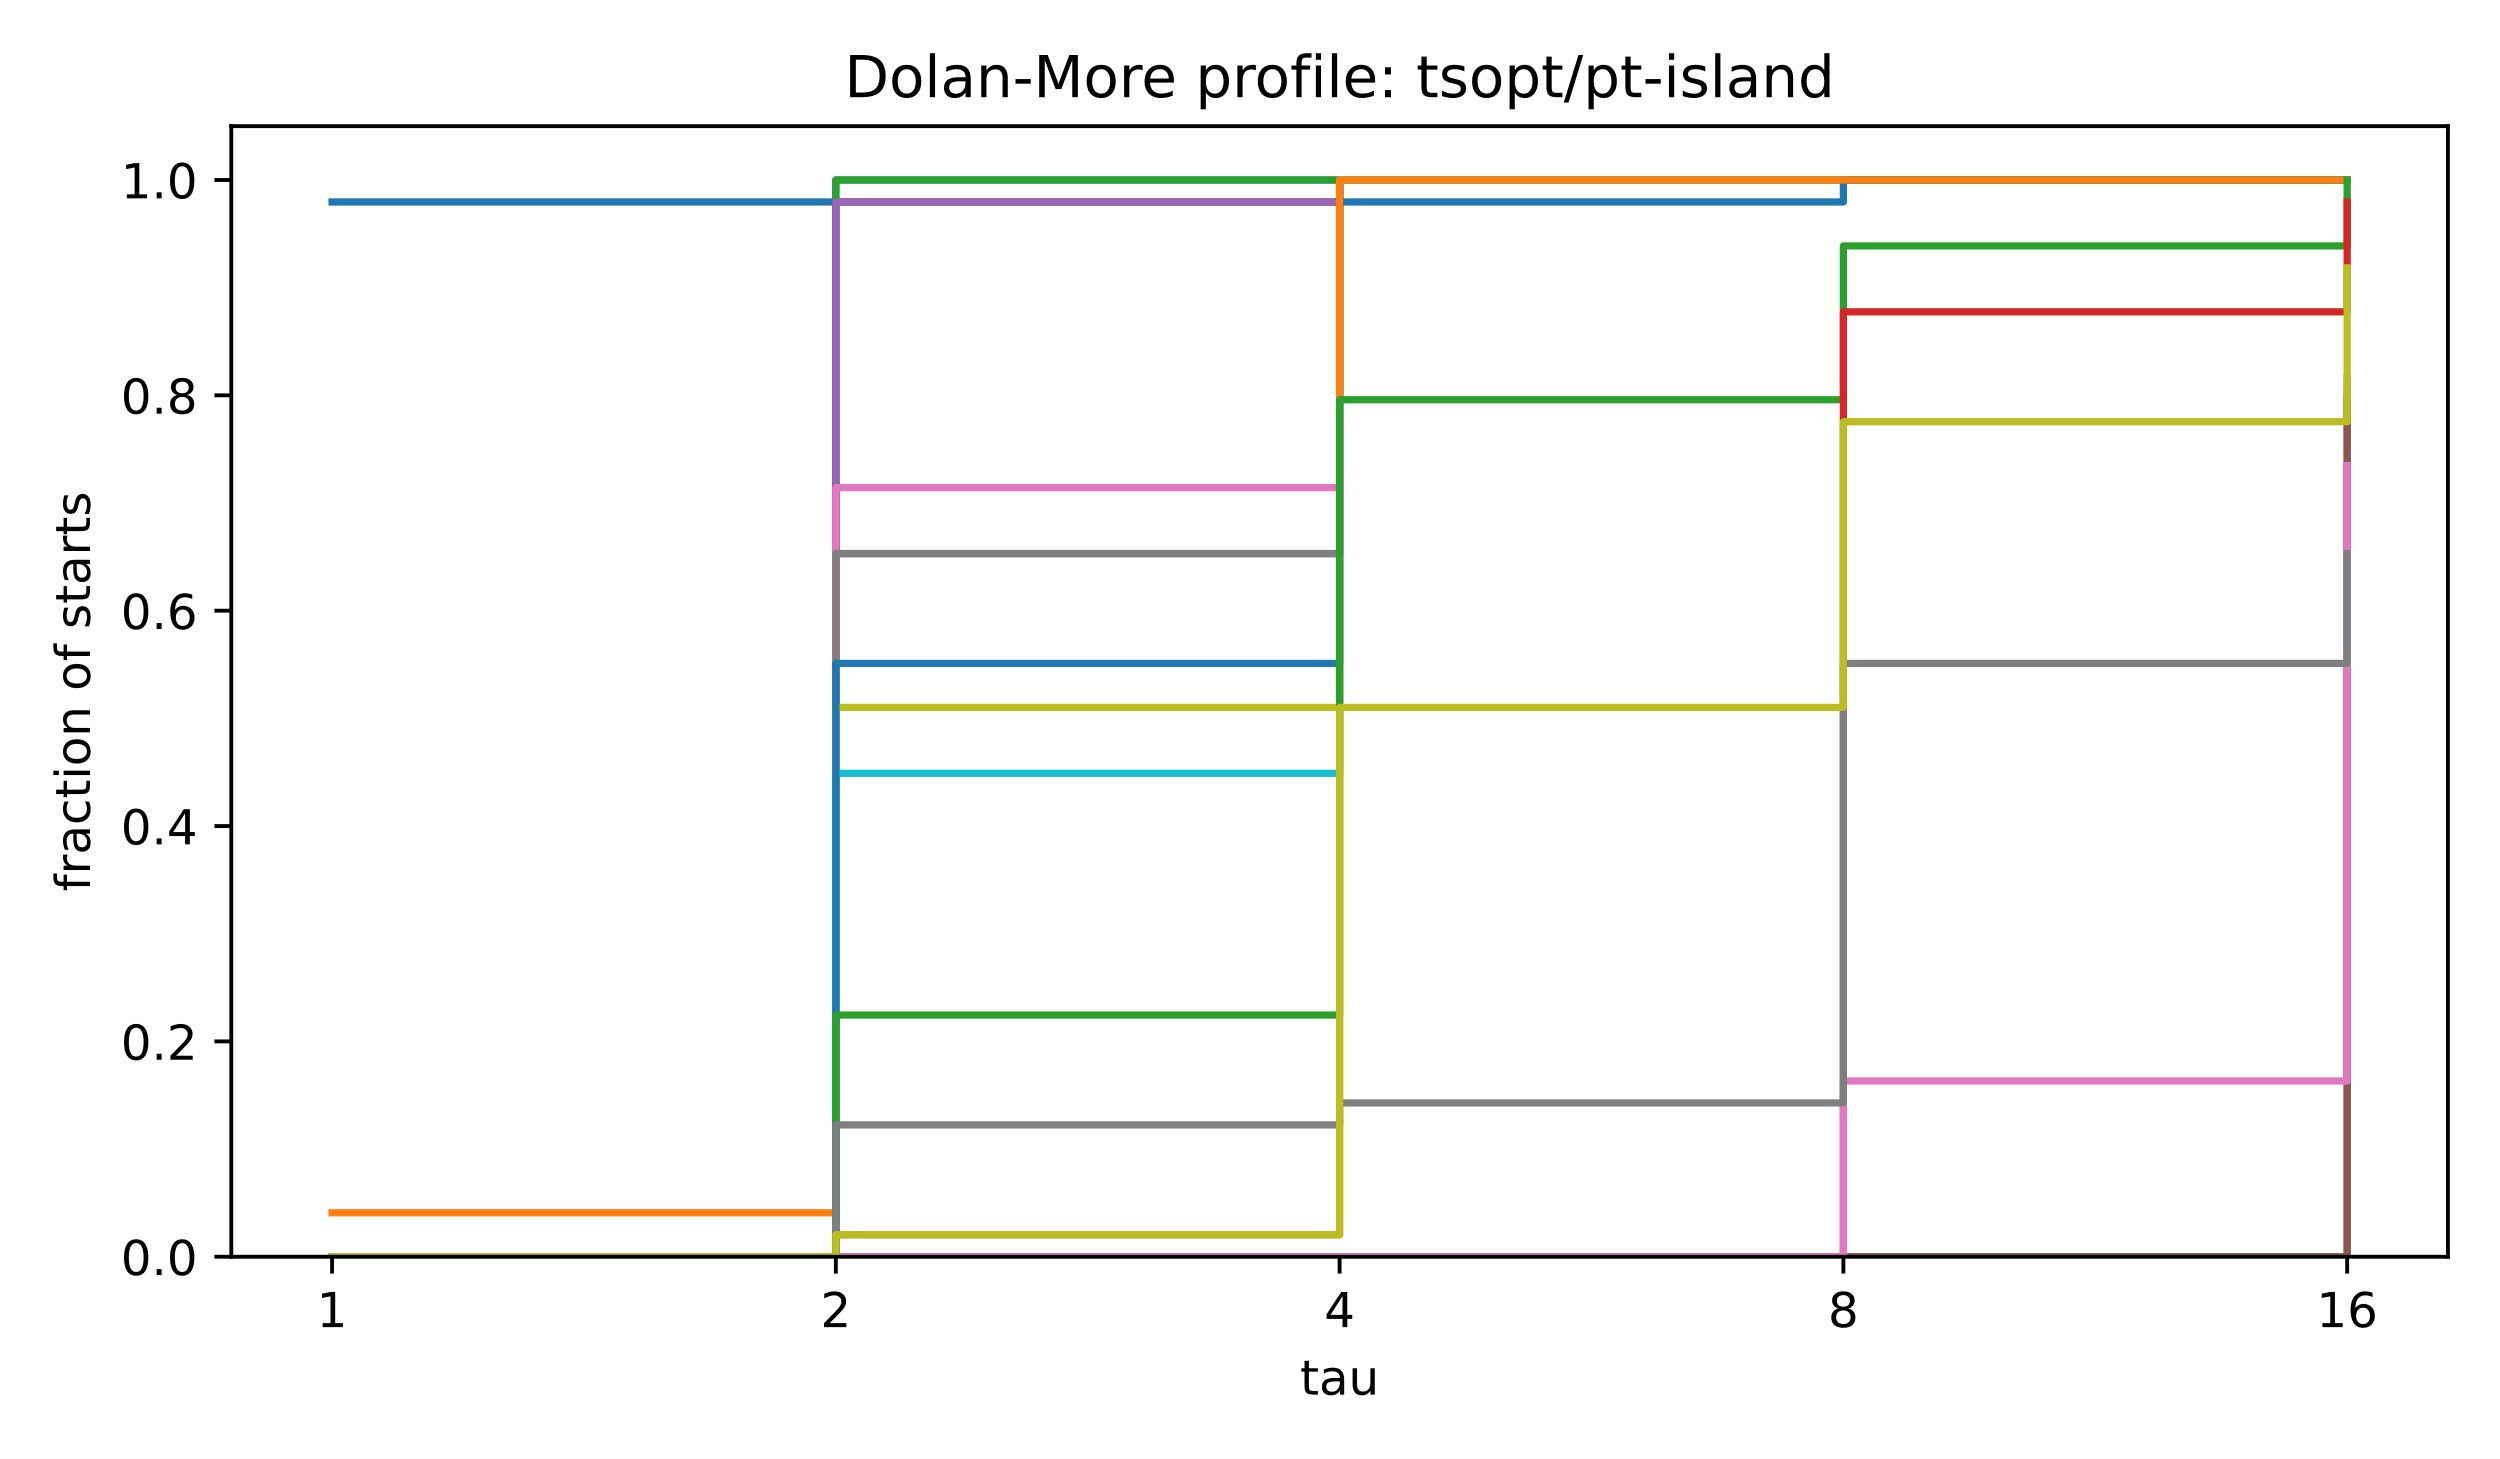
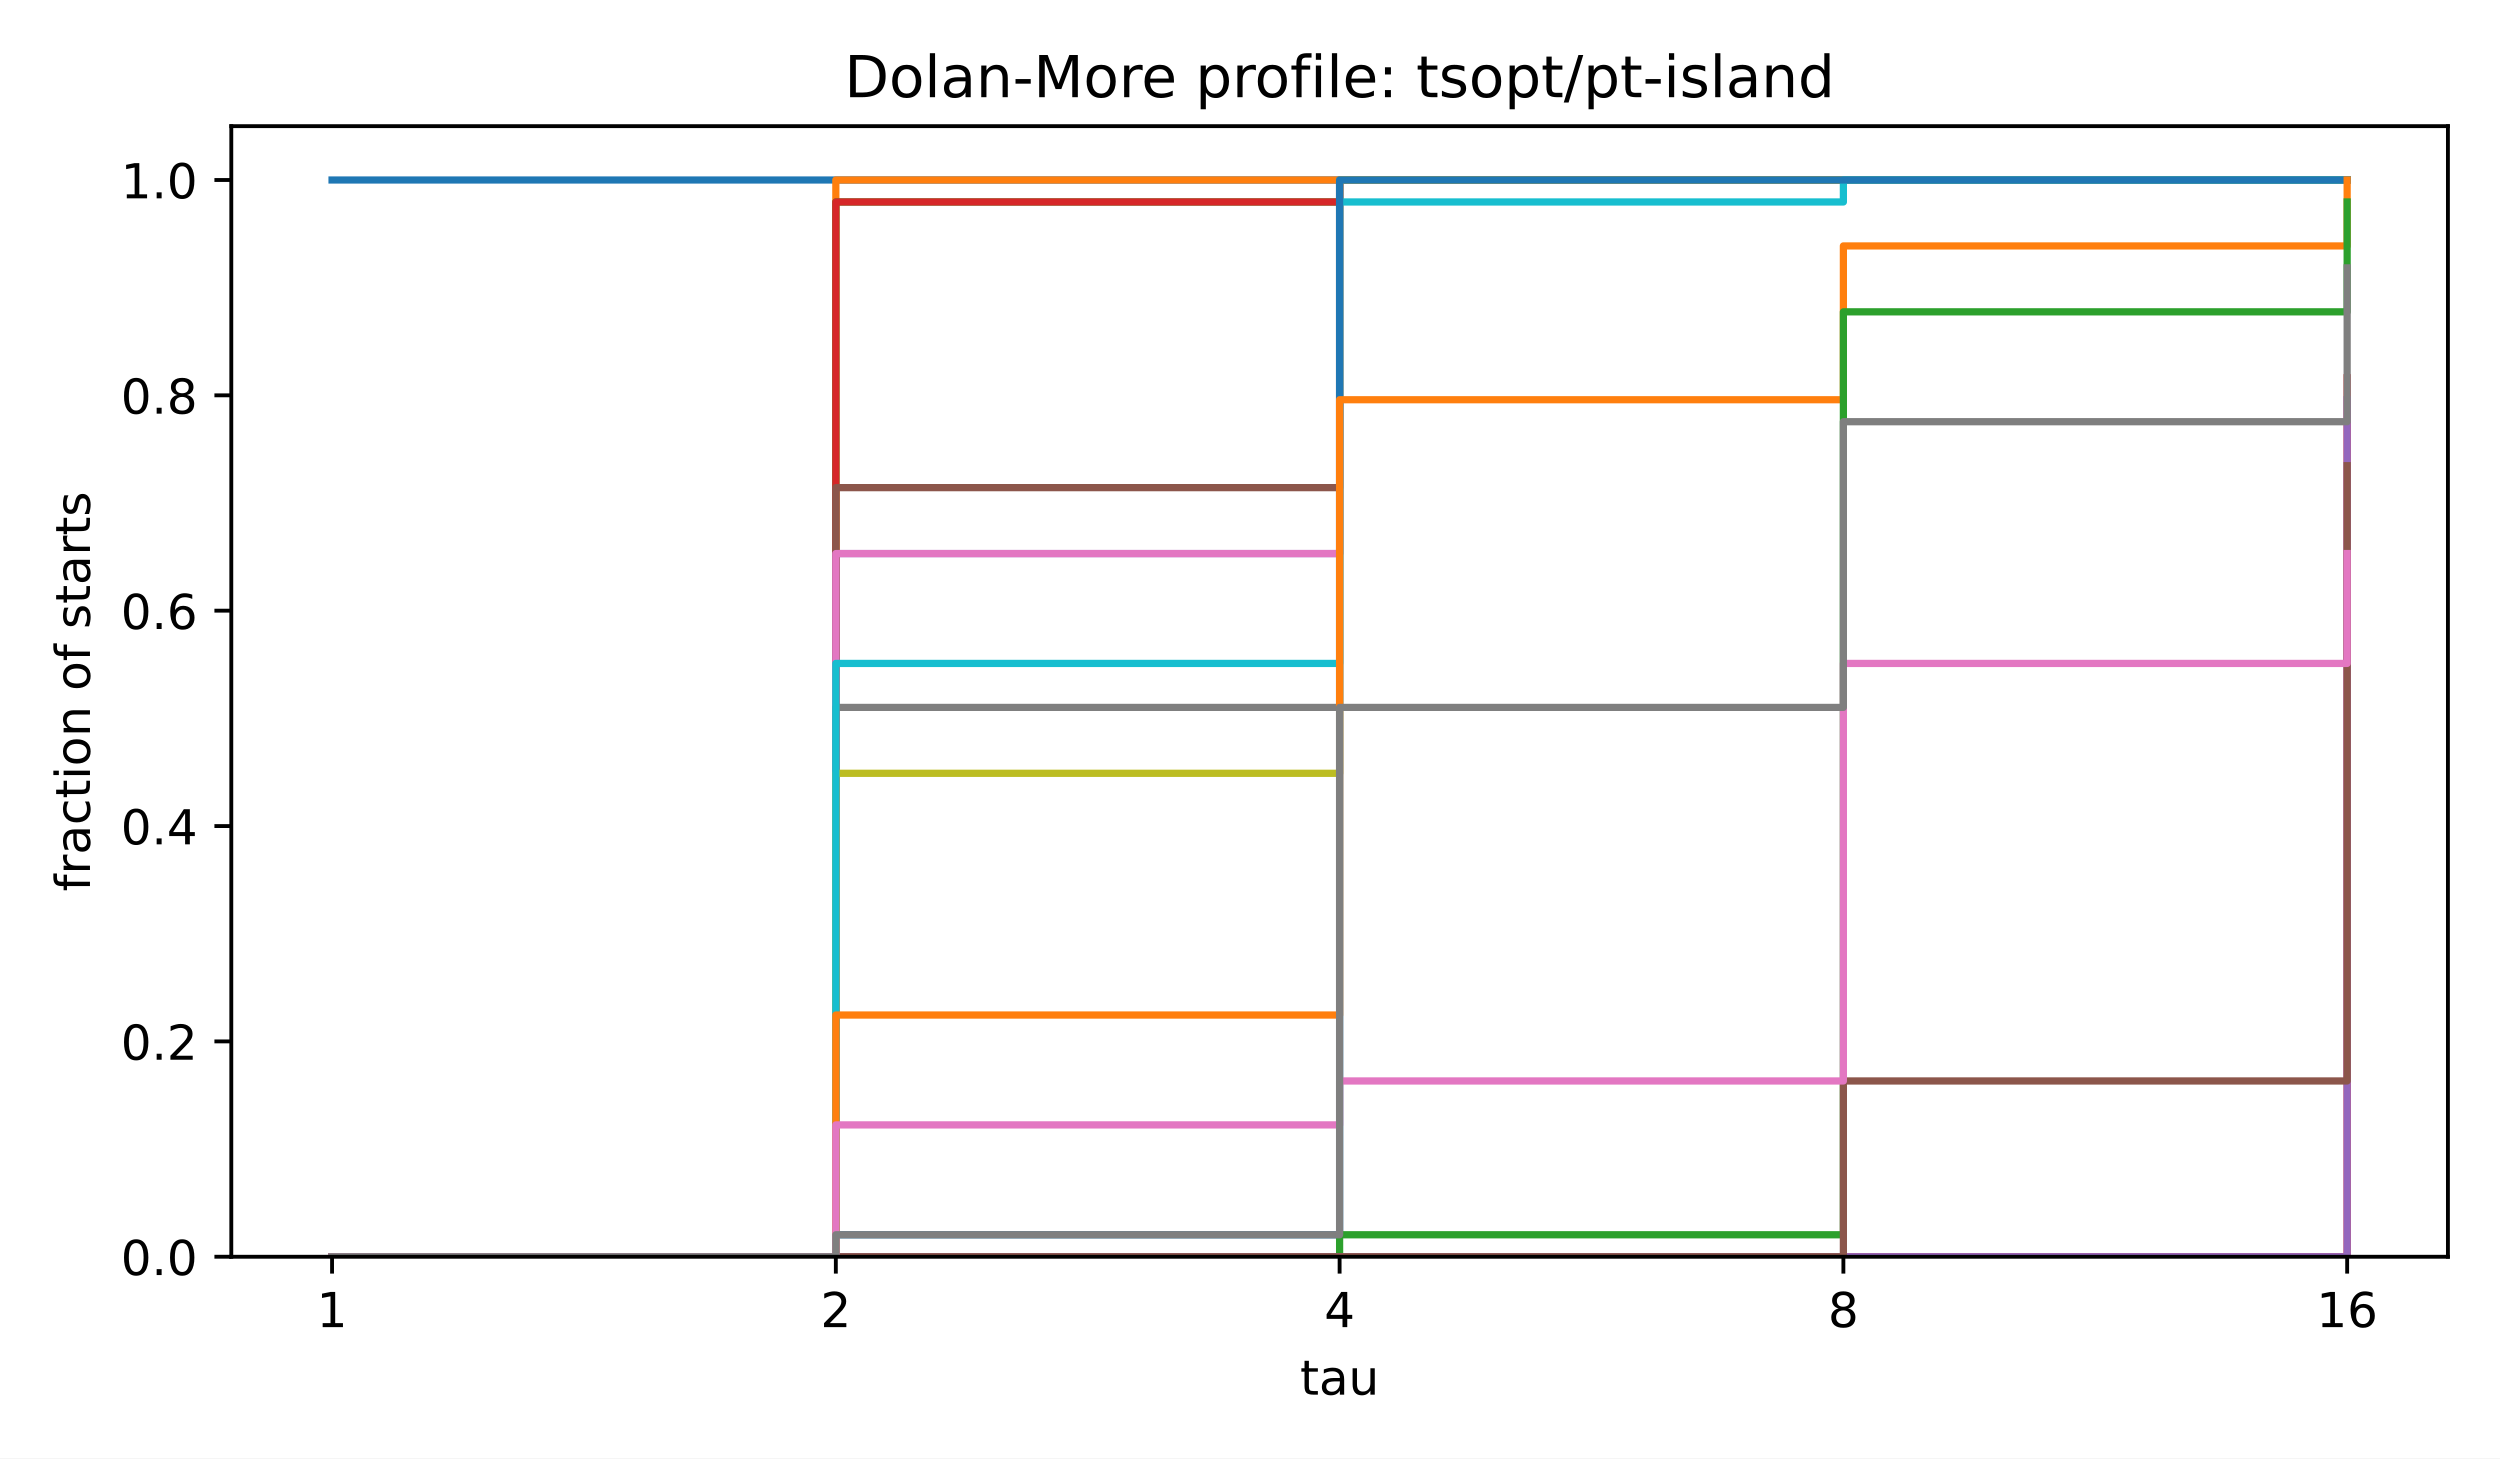
<svg xmlns="http://www.w3.org/2000/svg" xmlns:xlink="http://www.w3.org/1999/xlink" width="518.4pt" height="302.4pt" viewBox="0 0 518.4 302.4" version="1.1">
  <defs>
    <style type="text/css">*{stroke-linejoin: round; stroke-linecap: butt}</style>
  </defs>
  <g id="figure_1">
    <g id="patch_1">
      <path d="M 0 302.4  L 518.4 302.4  L 518.4 0  L 0 0  z " style="fill: #ffffff" />
    </g>
    <g id="axes_1">
      <g id="patch_2">
        <path d="M 47.962 260.6  L 507.6 260.6  L 507.6 26.16  L 47.962 26.16  z " style="fill: #ffffff" />
      </g>
      <g id="matplotlib.axis_1">
        <g id="xtick_1">
          <g id="line2d_1">
            <defs>
              <path id="m8ea4d47d77" d="M 0 0  L 0 3.5  " style="stroke: #000000; stroke-width: 0.8" />
            </defs>
            <g>
              <use xlink:href="#m8ea4d47d77" x="68.855" y="260.6" style="stroke: #000000; stroke-width: 0.8" />
            </g>
          </g>
          <g id="text_1">
            <text style="font-size: 10px; font-family: 'DejaVu Sans', 'Bitstream Vera Sans', 'Computer Modern Sans Serif', 'Lucida Grande', 'Verdana', 'Geneva', 'Lucid', 'Arial', 'Helvetica', 'Avant Garde', sans-serif; text-anchor: middle" x="68.855" y="275.198" transform="rotate(-0 68.85496 275.1977)">1</text>
          </g>
        </g>
        <g id="xtick_2">
          <g id="line2d_2">
            <g>
              <use xlink:href="#m8ea4d47d77" x="173.318" y="260.6" style="stroke: #000000; stroke-width: 0.8" />
            </g>
          </g>
          <g id="text_2">
            <text style="font-size: 10px; font-family: 'DejaVu Sans', 'Bitstream Vera Sans', 'Computer Modern Sans Serif', 'Lucida Grande', 'Verdana', 'Geneva', 'Lucid', 'Arial', 'Helvetica', 'Avant Garde', sans-serif; text-anchor: middle" x="173.318" y="275.198" transform="rotate(-0 173.3181 275.1977)">2</text>
          </g>
        </g>
        <g id="xtick_3">
          <g id="line2d_3">
            <g>
              <use xlink:href="#m8ea4d47d77" x="277.781" y="260.6" style="stroke: #000000; stroke-width: 0.8" />
            </g>
          </g>
          <g id="text_3">
            <text style="font-size: 10px; font-family: 'DejaVu Sans', 'Bitstream Vera Sans', 'Computer Modern Sans Serif', 'Lucida Grande', 'Verdana', 'Geneva', 'Lucid', 'Arial', 'Helvetica', 'Avant Garde', sans-serif; text-anchor: middle" x="277.781" y="275.198" transform="rotate(-0 277.7812 275.1977)">4</text>
          </g>
        </g>
        <g id="xtick_4">
          <g id="line2d_4">
            <g>
              <use xlink:href="#m8ea4d47d77" x="382.244" y="260.6" style="stroke: #000000; stroke-width: 0.8" />
            </g>
          </g>
          <g id="text_4">
            <text style="font-size: 10px; font-family: 'DejaVu Sans', 'Bitstream Vera Sans', 'Computer Modern Sans Serif', 'Lucida Grande', 'Verdana', 'Geneva', 'Lucid', 'Arial', 'Helvetica', 'Avant Garde', sans-serif; text-anchor: middle" x="382.244" y="275.198" transform="rotate(-0 382.2443 275.1977)">8</text>
          </g>
        </g>
        <g id="xtick_5">
          <g id="line2d_5">
            <g>
              <use xlink:href="#m8ea4d47d77" x="486.707" y="260.6" style="stroke: #000000; stroke-width: 0.8" />
            </g>
          </g>
          <g id="text_5">
            <text style="font-size: 10px; font-family: 'DejaVu Sans', 'Bitstream Vera Sans', 'Computer Modern Sans Serif', 'Lucida Grande', 'Verdana', 'Geneva', 'Lucid', 'Arial', 'Helvetica', 'Avant Garde', sans-serif; text-anchor: middle" x="486.707" y="275.198" transform="rotate(-0 486.7074 275.1977)">16</text>
          </g>
        </g>
        <g id="text_6">
          <text style="font-size: 10px; font-family: 'DejaVu Sans', 'Bitstream Vera Sans', 'Computer Modern Sans Serif', 'Lucida Grande', 'Verdana', 'Geneva', 'Lucid', 'Arial', 'Helvetica', 'Avant Garde', sans-serif; text-anchor: middle" x="277.781" y="289.198" transform="rotate(-0 277.7812 289.1977)">tau</text>
        </g>
      </g>
      <g id="matplotlib.axis_2">
        <g id="ytick_1">
          <g id="line2d_6">
            <defs>
              <path id="md659df78fa" d="M 0 0  L -3.5 0  " style="stroke: #000000; stroke-width: 0.8" />
            </defs>
            <g>
              <use xlink:href="#md659df78fa" x="47.962" y="260.6" style="stroke: #000000; stroke-width: 0.8" />
            </g>
          </g>
          <g id="text_7">
            <text style="font-size: 10px; font-family: 'DejaVu Sans', 'Bitstream Vera Sans', 'Computer Modern Sans Serif', 'Lucida Grande', 'Verdana', 'Geneva', 'Lucid', 'Arial', 'Helvetica', 'Avant Garde', sans-serif; text-anchor: end" x="40.962" y="264.399" transform="rotate(-0 40.96234 264.3988)">0.0</text>
          </g>
        </g>
        <g id="ytick_2">
          <g id="line2d_7">
            <g>
              <use xlink:href="#md659df78fa" x="47.962" y="215.945" style="stroke: #000000; stroke-width: 0.8" />
            </g>
          </g>
          <g id="text_8">
            <text style="font-size: 10px; font-family: 'DejaVu Sans', 'Bitstream Vera Sans', 'Computer Modern Sans Serif', 'Lucida Grande', 'Verdana', 'Geneva', 'Lucid', 'Arial', 'Helvetica', 'Avant Garde', sans-serif; text-anchor: end" x="40.962" y="219.744" transform="rotate(-0 40.96234 219.7436)">0.2</text>
          </g>
        </g>
        <g id="ytick_3">
          <g id="line2d_8">
            <g>
              <use xlink:href="#md659df78fa" x="47.962" y="171.29" style="stroke: #000000; stroke-width: 0.8" />
            </g>
          </g>
          <g id="text_9">
            <text style="font-size: 10px; font-family: 'DejaVu Sans', 'Bitstream Vera Sans', 'Computer Modern Sans Serif', 'Lucida Grande', 'Verdana', 'Geneva', 'Lucid', 'Arial', 'Helvetica', 'Avant Garde', sans-serif; text-anchor: end" x="40.962" y="175.088" transform="rotate(-0 40.96234 175.0884)">0.4</text>
          </g>
        </g>
        <g id="ytick_4">
          <g id="line2d_9">
            <g>
              <use xlink:href="#md659df78fa" x="47.962" y="126.634" style="stroke: #000000; stroke-width: 0.8" />
            </g>
          </g>
          <g id="text_10">
            <text style="font-size: 10px; font-family: 'DejaVu Sans', 'Bitstream Vera Sans', 'Computer Modern Sans Serif', 'Lucida Grande', 'Verdana', 'Geneva', 'Lucid', 'Arial', 'Helvetica', 'Avant Garde', sans-serif; text-anchor: end" x="40.962" y="130.433" transform="rotate(-0 40.96234 130.4331)">0.6</text>
          </g>
        </g>
        <g id="ytick_5">
          <g id="line2d_10">
            <g>
              <use xlink:href="#md659df78fa" x="47.962" y="81.979" style="stroke: #000000; stroke-width: 0.8" />
            </g>
          </g>
          <g id="text_11">
            <text style="font-size: 10px; font-family: 'DejaVu Sans', 'Bitstream Vera Sans', 'Computer Modern Sans Serif', 'Lucida Grande', 'Verdana', 'Geneva', 'Lucid', 'Arial', 'Helvetica', 'Avant Garde', sans-serif; text-anchor: end" x="40.962" y="85.778" transform="rotate(-0 40.96234 85.77788)">0.8</text>
          </g>
        </g>
        <g id="ytick_6">
          <g id="line2d_11">
            <g>
              <use xlink:href="#md659df78fa" x="47.962" y="37.324" style="stroke: #000000; stroke-width: 0.8" />
            </g>
          </g>
          <g id="text_12">
            <text style="font-size: 10px; font-family: 'DejaVu Sans', 'Bitstream Vera Sans', 'Computer Modern Sans Serif', 'Lucida Grande', 'Verdana', 'Geneva', 'Lucid', 'Arial', 'Helvetica', 'Avant Garde', sans-serif; text-anchor: end" x="40.962" y="41.123" transform="rotate(-0 40.96234 41.12264)">1.0</text>
          </g>
        </g>
        <g id="text_13">
          <text style="font-size: 10px; font-family: 'DejaVu Sans', 'Bitstream Vera Sans', 'Computer Modern Sans Serif', 'Lucida Grande', 'Verdana', 'Geneva', 'Lucid', 'Arial', 'Helvetica', 'Avant Garde', sans-serif; text-anchor: middle" x="18.657" y="143.38" transform="rotate(-90 18.65687 143.38)">fraction of starts</text>
        </g>
      </g>
      <g id="line2d_12">
-         <path d="M 68.855 41.88  L 173.318 41.88  L 173.318 37.324  L 277.781 37.324  L 277.781 37.324  L 382.244 37.324  L 382.244 37.324  L 486.707 37.324  L 486.707 37.324  " clip-path="url(#p4e380cea4b)" style="fill: none; stroke: #1f77b4; stroke-width: 1.5; stroke-linecap: square" />
+         <path d="M 68.855 37.324  L 173.318 37.324  L 173.318 37.324  L 277.781 37.324  L 277.781 37.324  L 382.244 37.324  L 382.244 37.324  L 486.707 37.324  L 486.707 37.324  " clip-path="url(#p4e380cea4b)" style="fill: none; stroke: #1f77b4; stroke-width: 1.5; stroke-linecap: square" />
      </g>
      <g id="line2d_13">
-         <path d="M 68.855 251.487  L 173.318 251.487  L 173.318 41.88  L 277.781 41.88  L 277.781 37.324  L 382.244 37.324  L 382.244 37.324  L 486.707 37.324  L 486.707 37.324  " clip-path="url(#p4e380cea4b)" style="fill: none; stroke: #ff7f0e; stroke-width: 1.5; stroke-linecap: square" />
+         <path d="M 68.855 260.6  L 173.318 260.6  L 173.318 37.324  L 277.781 37.324  L 277.781 37.324  L 382.244 37.324  L 382.244 37.324  L 486.707 37.324  L 486.707 37.324  " clip-path="url(#p4e380cea4b)" style="fill: none; stroke: #ff7f0e; stroke-width: 1.5; stroke-linecap: square" />
      </g>
      <g id="line2d_14">
-         <path d="M 68.855 260.6  L 173.318 260.6  L 173.318 37.324  L 277.781 37.324  L 277.781 37.324  L 382.244 37.324  L 382.244 37.324  L 486.707 37.324  L 486.707 37.324  " clip-path="url(#p4e380cea4b)" style="fill: none; stroke: #2ca02c; stroke-width: 1.5; stroke-linecap: square" />
+         <path d="M 68.855 260.6  L 173.318 260.6  L 173.318 41.88  L 277.781 41.88  L 277.781 37.324  L 382.244 37.324  L 382.244 37.324  L 486.707 37.324  L 486.707 37.324  " clip-path="url(#p4e380cea4b)" style="fill: none; stroke: #2ca02c; stroke-width: 1.5; stroke-linecap: square" />
      </g>
      <g id="line2d_15">
        <path d="M 68.855 260.6  L 173.318 260.6  L 173.318 41.88  L 277.781 41.88  L 277.781 37.324  L 382.244 37.324  L 382.244 37.324  L 486.707 37.324  L 486.707 37.324  " clip-path="url(#p4e380cea4b)" style="fill: none; stroke: #d62728; stroke-width: 1.5; stroke-linecap: square" />
      </g>
      <g id="line2d_16">
-         <path d="M 68.855 260.6  L 173.318 260.6  L 173.318 41.88  L 277.781 41.88  L 277.781 37.324  L 382.244 37.324  L 382.244 37.324  L 486.707 37.324  L 486.707 37.324  " clip-path="url(#p4e380cea4b)" style="fill: none; stroke: #9467bd; stroke-width: 1.5; stroke-linecap: square" />
+         <path d="M 68.855 260.6  L 173.318 260.6  L 173.318 114.787  L 277.781 114.787  L 277.781 37.324  L 382.244 37.324  L 382.244 37.324  L 486.707 37.324  L 486.707 37.324  " clip-path="url(#p4e380cea4b)" style="fill: none; stroke: #9467bd; stroke-width: 1.5; stroke-linecap: square" />
      </g>
      <g id="line2d_17">
-         <path d="M 68.855 260.6  L 173.318 260.6  L 173.318 114.787  L 277.781 114.787  L 277.781 37.324  L 382.244 37.324  L 382.244 37.324  L 486.707 37.324  L 486.707 37.324  " clip-path="url(#p4e380cea4b)" style="fill: none; stroke: #8c564b; stroke-width: 1.5; stroke-linecap: square" />
+         <path d="M 68.855 260.6  L 173.318 260.6  L 173.318 101.117  L 277.781 101.117  L 277.781 37.324  L 382.244 37.324  L 382.244 37.324  L 486.707 37.324  L 486.707 37.324  " clip-path="url(#p4e380cea4b)" style="fill: none; stroke: #8c564b; stroke-width: 1.5; stroke-linecap: square" />
      </g>
      <g id="line2d_18">
-         <path d="M 68.855 260.6  L 173.318 260.6  L 173.318 101.117  L 277.781 101.117  L 277.781 37.324  L 382.244 37.324  L 382.244 37.324  L 486.707 37.324  L 486.707 37.324  " clip-path="url(#p4e380cea4b)" style="fill: none; stroke: #e377c2; stroke-width: 1.5; stroke-linecap: square" />
+         <path d="M 68.855 260.6  L 173.318 260.6  L 173.318 114.787  L 277.781 114.787  L 277.781 37.324  L 382.244 37.324  L 382.244 37.324  L 486.707 37.324  L 486.707 37.324  " clip-path="url(#p4e380cea4b)" style="fill: none; stroke: #e377c2; stroke-width: 1.5; stroke-linecap: square" />
      </g>
      <g id="line2d_19">
-         <path d="M 68.855 260.6  L 173.318 260.6  L 173.318 114.787  L 277.781 114.787  L 277.781 37.324  L 382.244 37.324  L 382.244 37.324  L 486.707 37.324  L 486.707 37.324  " clip-path="url(#p4e380cea4b)" style="fill: none; stroke: #7f7f7f; stroke-width: 1.5; stroke-linecap: square" />
+         <path d="M 68.855 260.6  L 173.318 260.6  L 173.318 146.684  L 277.781 146.684  L 277.781 37.324  L 382.244 37.324  L 382.244 37.324  L 486.707 37.324  L 486.707 37.324  " clip-path="url(#p4e380cea4b)" style="fill: none; stroke: #7f7f7f; stroke-width: 1.5; stroke-linecap: square" />
      </g>
      <g id="line2d_20">
-         <path d="M 68.855 260.6  L 173.318 260.6  L 173.318 146.684  L 277.781 146.684  L 277.781 37.324  L 382.244 37.324  L 382.244 37.324  L 486.707 37.324  L 486.707 37.324  " clip-path="url(#p4e380cea4b)" style="fill: none; stroke: #bcbd22; stroke-width: 1.5; stroke-linecap: square" />
+         <path d="M 68.855 260.6  L 173.318 260.6  L 173.318 160.354  L 277.781 160.354  L 277.781 37.324  L 382.244 37.324  L 382.244 37.324  L 486.707 37.324  L 486.707 37.324  " clip-path="url(#p4e380cea4b)" style="fill: none; stroke: #bcbd22; stroke-width: 1.5; stroke-linecap: square" />
      </g>
      <g id="line2d_21">
-         <path d="M 68.855 260.6  L 173.318 260.6  L 173.318 160.354  L 277.781 160.354  L 277.781 37.324  L 382.244 37.324  L 382.244 37.324  L 486.707 37.324  L 486.707 37.324  " clip-path="url(#p4e380cea4b)" style="fill: none; stroke: #17becf; stroke-width: 1.5; stroke-linecap: square" />
+         <path d="M 68.855 260.6  L 173.318 260.6  L 173.318 137.57  L 277.781 137.57  L 277.781 41.88  L 382.244 41.88  L 382.244 37.324  L 486.707 37.324  L 486.707 37.324  " clip-path="url(#p4e380cea4b)" style="fill: none; stroke: #17becf; stroke-width: 1.5; stroke-linecap: square" />
      </g>
      <g id="line2d_22">
-         <path d="M 68.855 260.6  L 173.318 260.6  L 173.318 137.57  L 277.781 137.57  L 277.781 41.88  L 382.244 41.88  L 382.244 37.324  L 486.707 37.324  L 486.707 37.324  " clip-path="url(#p4e380cea4b)" style="fill: none; stroke: #1f77b4; stroke-width: 1.5; stroke-linecap: square" />
+         <path d="M 68.855 260.6  L 173.318 260.6  L 173.318 256.043  L 277.781 256.043  L 277.781 37.324  L 382.244 37.324  L 382.244 37.324  L 486.707 37.324  L 486.707 37.324  " clip-path="url(#p4e380cea4b)" style="fill: none; stroke: #1f77b4; stroke-width: 1.5; stroke-linecap: square" />
      </g>
      <g id="line2d_23">
-         <path d="M 68.855 260.6  L 173.318 260.6  L 173.318 256.043  L 277.781 256.043  L 277.781 37.324  L 382.244 37.324  L 382.244 37.324  L 486.707 37.324  L 486.707 37.324  " clip-path="url(#p4e380cea4b)" style="fill: none; stroke: #ff7f0e; stroke-width: 1.5; stroke-linecap: square" />
+         <path d="M 68.855 260.6  L 173.318 260.6  L 173.318 210.477  L 277.781 210.477  L 277.781 82.89  L 382.244 82.89  L 382.244 50.994  L 486.707 50.994  L 486.707 37.324  " clip-path="url(#p4e380cea4b)" style="fill: none; stroke: #ff7f0e; stroke-width: 1.5; stroke-linecap: square" />
      </g>
      <g id="line2d_24">
-         <path d="M 68.855 260.6  L 173.318 260.6  L 173.318 210.477  L 277.781 210.477  L 277.781 82.89  L 382.244 82.89  L 382.244 50.994  L 486.707 50.994  L 486.707 37.324  " clip-path="url(#p4e380cea4b)" style="fill: none; stroke: #2ca02c; stroke-width: 1.5; stroke-linecap: square" />
+         <path d="M 68.855 260.6  L 173.318 260.6  L 173.318 260.6  L 277.781 260.6  L 277.781 256.043  L 382.244 256.043  L 382.244 64.664  L 486.707 64.664  L 486.707 41.88  " clip-path="url(#p4e380cea4b)" style="fill: none; stroke: #2ca02c; stroke-width: 1.5; stroke-linecap: square" />
      </g>
      <g id="line2d_25">
-         <path d="M 68.855 260.6  L 173.318 260.6  L 173.318 260.6  L 277.781 260.6  L 277.781 260.6  L 382.244 260.6  L 382.244 64.664  L 486.707 64.664  L 486.707 41.88  " clip-path="url(#p4e380cea4b)" style="fill: none; stroke: #d62728; stroke-width: 1.5; stroke-linecap: square" />
+         <path d="M 68.855 260.6  L 173.318 260.6  L 173.318 260.6  L 277.781 260.6  L 277.781 260.6  L 382.244 260.6  L 382.244 260.6  L 486.707 260.6  L 486.707 78.334  " clip-path="url(#p4e380cea4b)" style="fill: none; stroke: #d62728; stroke-width: 1.5; stroke-linecap: square" />
      </g>
      <g id="line2d_26">
-         <path d="M 68.855 260.6  L 173.318 260.6  L 173.318 260.6  L 277.781 260.6  L 277.781 260.6  L 382.244 260.6  L 382.244 260.6  L 486.707 260.6  L 486.707 78.334  " clip-path="url(#p4e380cea4b)" style="fill: none; stroke: #9467bd; stroke-width: 1.5; stroke-linecap: square" />
+         <path d="M 68.855 260.6  L 173.318 260.6  L 173.318 260.6  L 277.781 260.6  L 277.781 260.6  L 382.244 260.6  L 382.244 260.6  L 486.707 260.6  L 486.707 82.89  " clip-path="url(#p4e380cea4b)" style="fill: none; stroke: #9467bd; stroke-width: 1.5; stroke-linecap: square" />
      </g>
      <g id="line2d_27">
-         <path d="M 68.855 260.6  L 173.318 260.6  L 173.318 260.6  L 277.781 260.6  L 277.781 260.6  L 382.244 260.6  L 382.244 260.6  L 486.707 260.6  L 486.707 82.89  " clip-path="url(#p4e380cea4b)" style="fill: none; stroke: #8c564b; stroke-width: 1.5; stroke-linecap: square" />
+         <path d="M 68.855 260.6  L 173.318 260.6  L 173.318 260.6  L 277.781 260.6  L 277.781 260.6  L 382.244 260.6  L 382.244 224.147  L 486.707 224.147  L 486.707 96.56  " clip-path="url(#p4e380cea4b)" style="fill: none; stroke: #8c564b; stroke-width: 1.5; stroke-linecap: square" />
      </g>
      <g id="line2d_28">
-         <path d="M 68.855 260.6  L 173.318 260.6  L 173.318 260.6  L 277.781 260.6  L 277.781 260.6  L 382.244 260.6  L 382.244 224.147  L 486.707 224.147  L 486.707 96.56  " clip-path="url(#p4e380cea4b)" style="fill: none; stroke: #e377c2; stroke-width: 1.5; stroke-linecap: square" />
+         <path d="M 68.855 260.6  L 173.318 260.6  L 173.318 233.26  L 277.781 233.26  L 277.781 224.147  L 382.244 224.147  L 382.244 137.57  L 486.707 137.57  L 486.707 114.787  " clip-path="url(#p4e380cea4b)" style="fill: none; stroke: #e377c2; stroke-width: 1.5; stroke-linecap: square" />
      </g>
      <g id="line2d_29">
-         <path d="M 68.855 260.6  L 173.318 260.6  L 173.318 233.26  L 277.781 233.26  L 277.781 228.703  L 382.244 228.703  L 382.244 137.57  L 486.707 137.57  L 486.707 114.787  " clip-path="url(#p4e380cea4b)" style="fill: none; stroke: #7f7f7f; stroke-width: 1.5; stroke-linecap: square" />
-       </g>
-       <g id="line2d_30">
-         <path d="M 68.855 260.6  L 173.318 260.6  L 173.318 256.043  L 277.781 256.043  L 277.781 146.684  L 382.244 146.684  L 382.244 87.447  L 486.707 87.447  L 486.707 55.55  " clip-path="url(#p4e380cea4b)" style="fill: none; stroke: #bcbd22; stroke-width: 1.5; stroke-linecap: square" />
+         <path d="M 68.855 260.6  L 173.318 260.6  L 173.318 256.043  L 277.781 256.043  L 277.781 146.684  L 382.244 146.684  L 382.244 87.447  L 486.707 87.447  L 486.707 55.55  " clip-path="url(#p4e380cea4b)" style="fill: none; stroke: #7f7f7f; stroke-width: 1.5; stroke-linecap: square" />
      </g>
      <g id="patch_3">
        <path d="M 47.962 260.6  L 47.962 26.16  " style="fill: none; stroke: #000000; stroke-width: 0.8; stroke-linejoin: miter; stroke-linecap: square" />
      </g>
      <g id="patch_4">
        <path d="M 507.6 260.6  L 507.6 26.16  " style="fill: none; stroke: #000000; stroke-width: 0.8; stroke-linejoin: miter; stroke-linecap: square" />
      </g>
      <g id="patch_5">
        <path d="M 47.962 260.6  L 507.6 260.6  " style="fill: none; stroke: #000000; stroke-width: 0.8; stroke-linejoin: miter; stroke-linecap: square" />
      </g>
      <g id="patch_6">
        <path d="M 47.962 26.16  L 507.6 26.16  " style="fill: none; stroke: #000000; stroke-width: 0.8; stroke-linejoin: miter; stroke-linecap: square" />
      </g>
      <g id="text_14">
        <text style="font-size: 12px; font-family: 'DejaVu Sans', 'Bitstream Vera Sans', 'Computer Modern Sans Serif', 'Lucida Grande', 'Verdana', 'Geneva', 'Lucid', 'Arial', 'Helvetica', 'Avant Garde', sans-serif; text-anchor: middle" x="277.781" y="20.16" transform="rotate(-0 277.7812 20.16)">Dolan-More profile: tsopt/pt-island</text>
      </g>
    </g>
  </g>
  <defs>
    <clipPath id="p4e380cea4b">
      <rect x="47.962" y="26.16" width="459.638" height="234.44" />
    </clipPath>
  </defs>
</svg>
